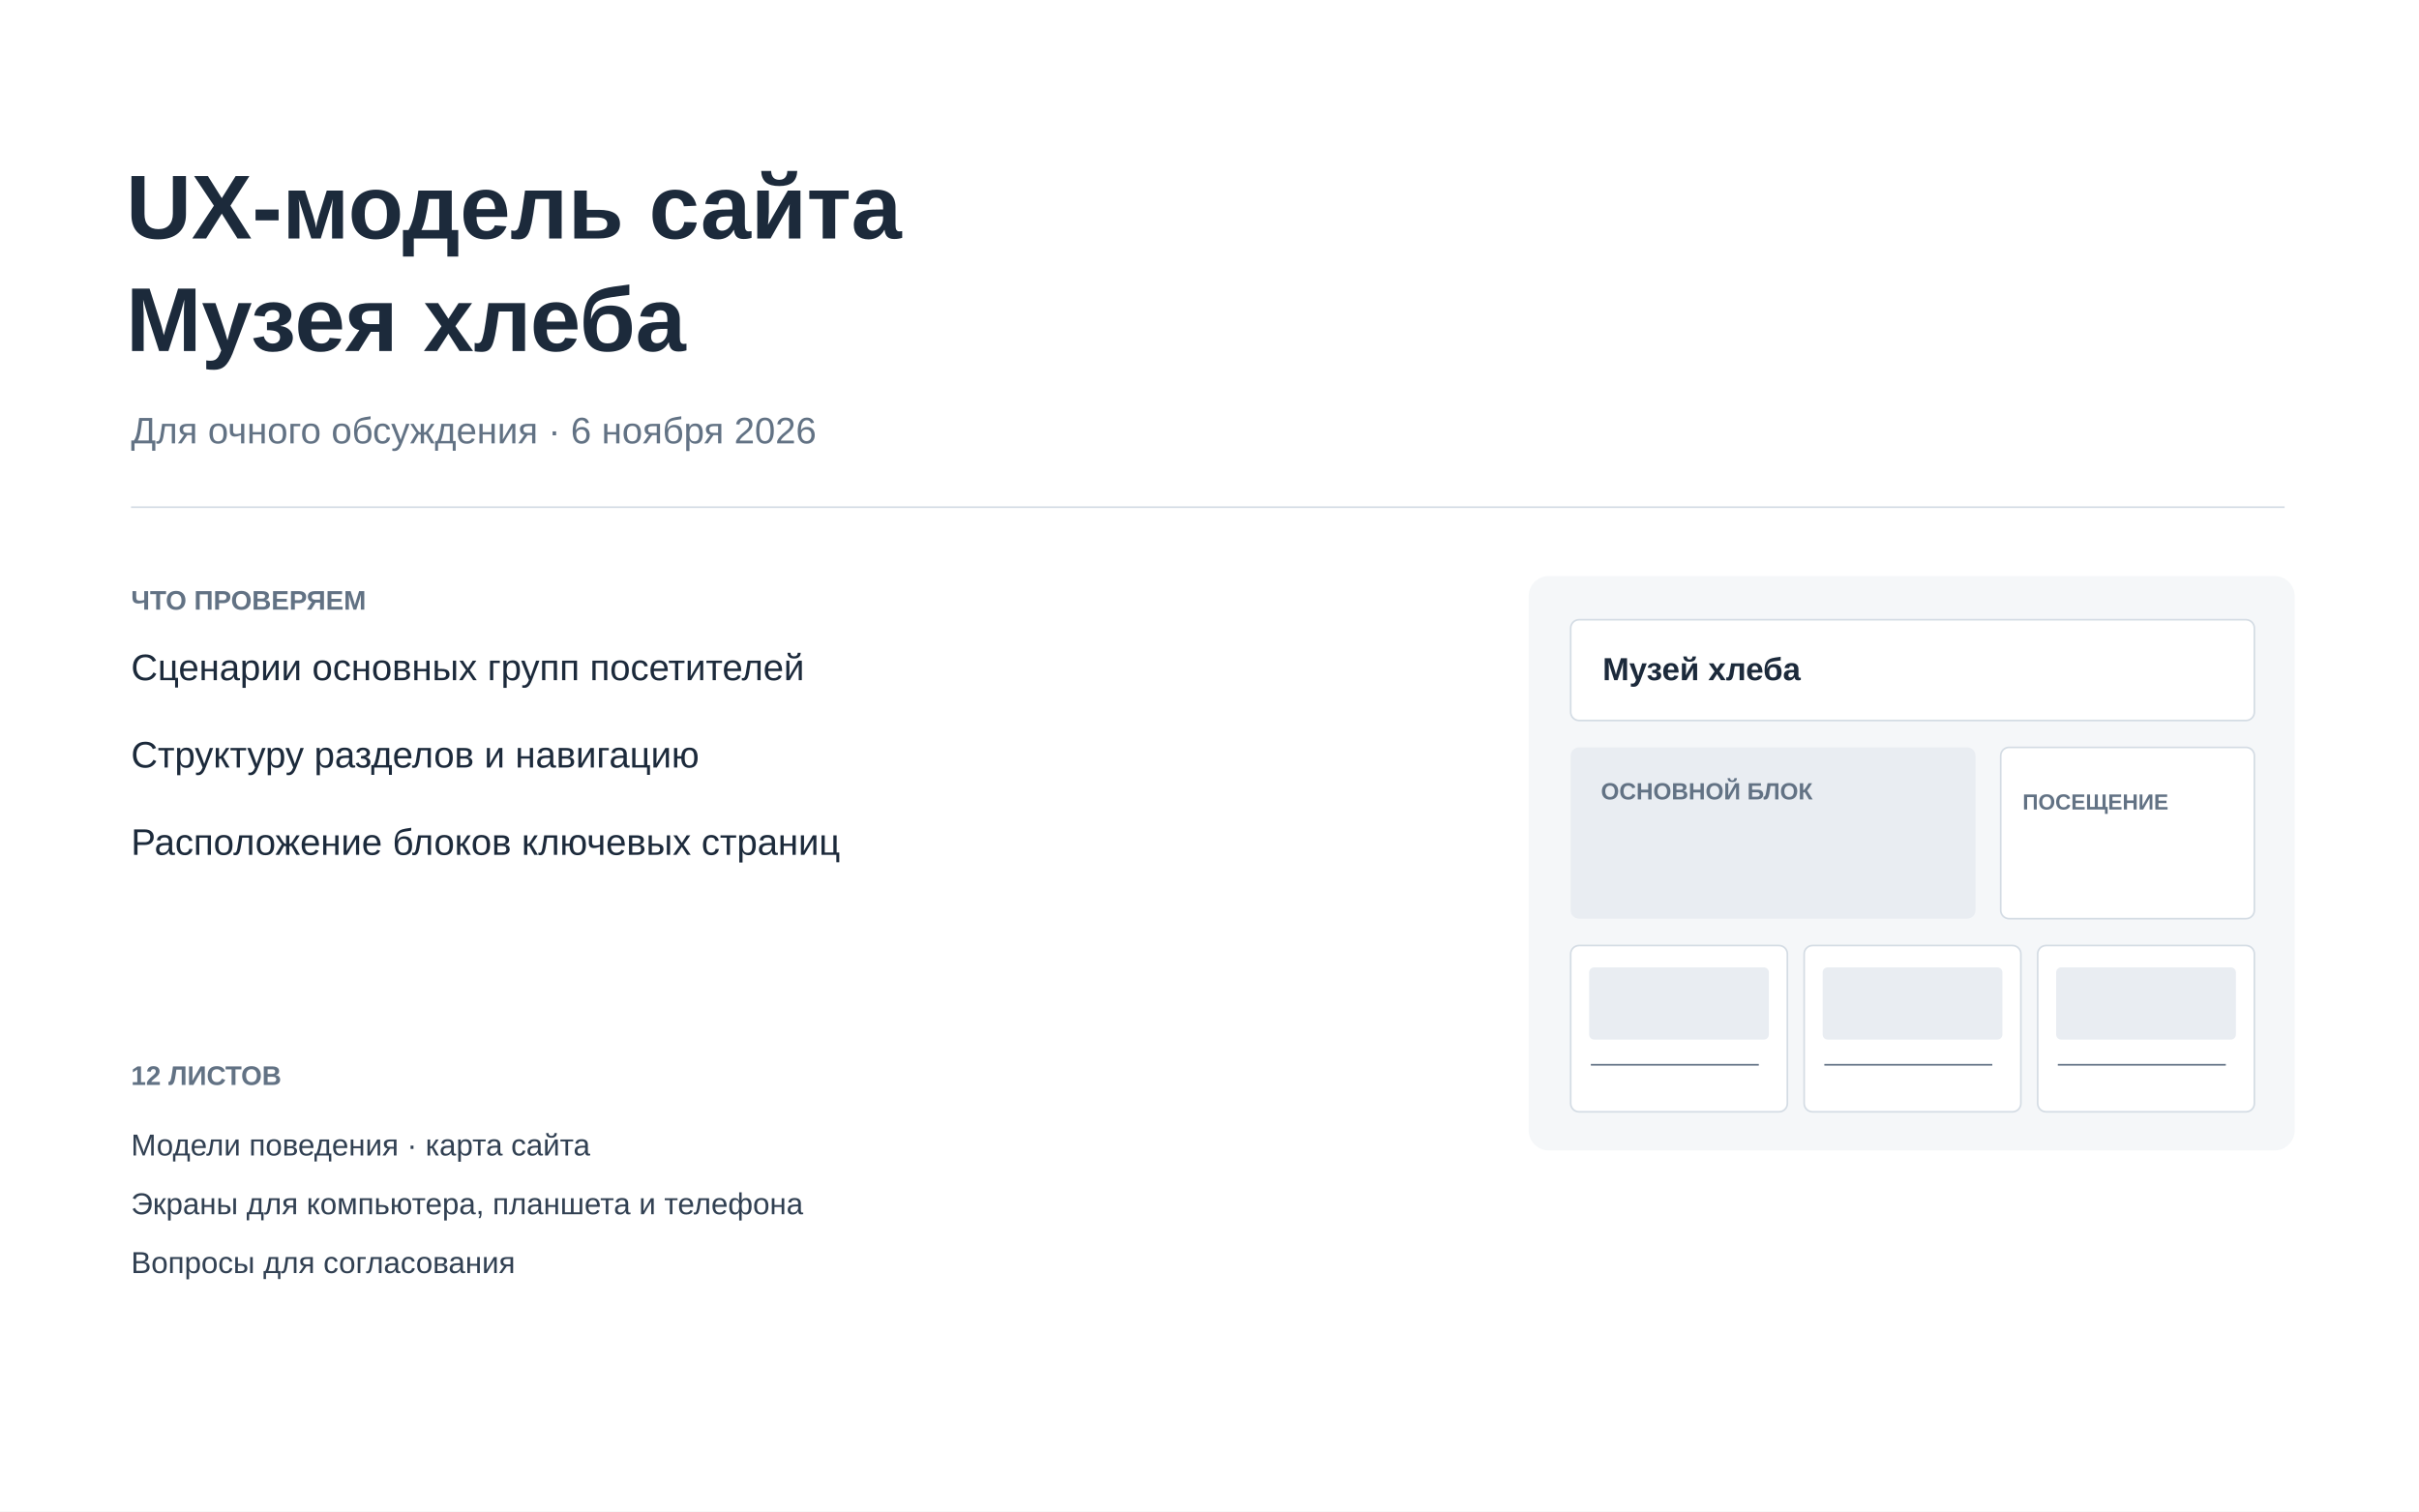
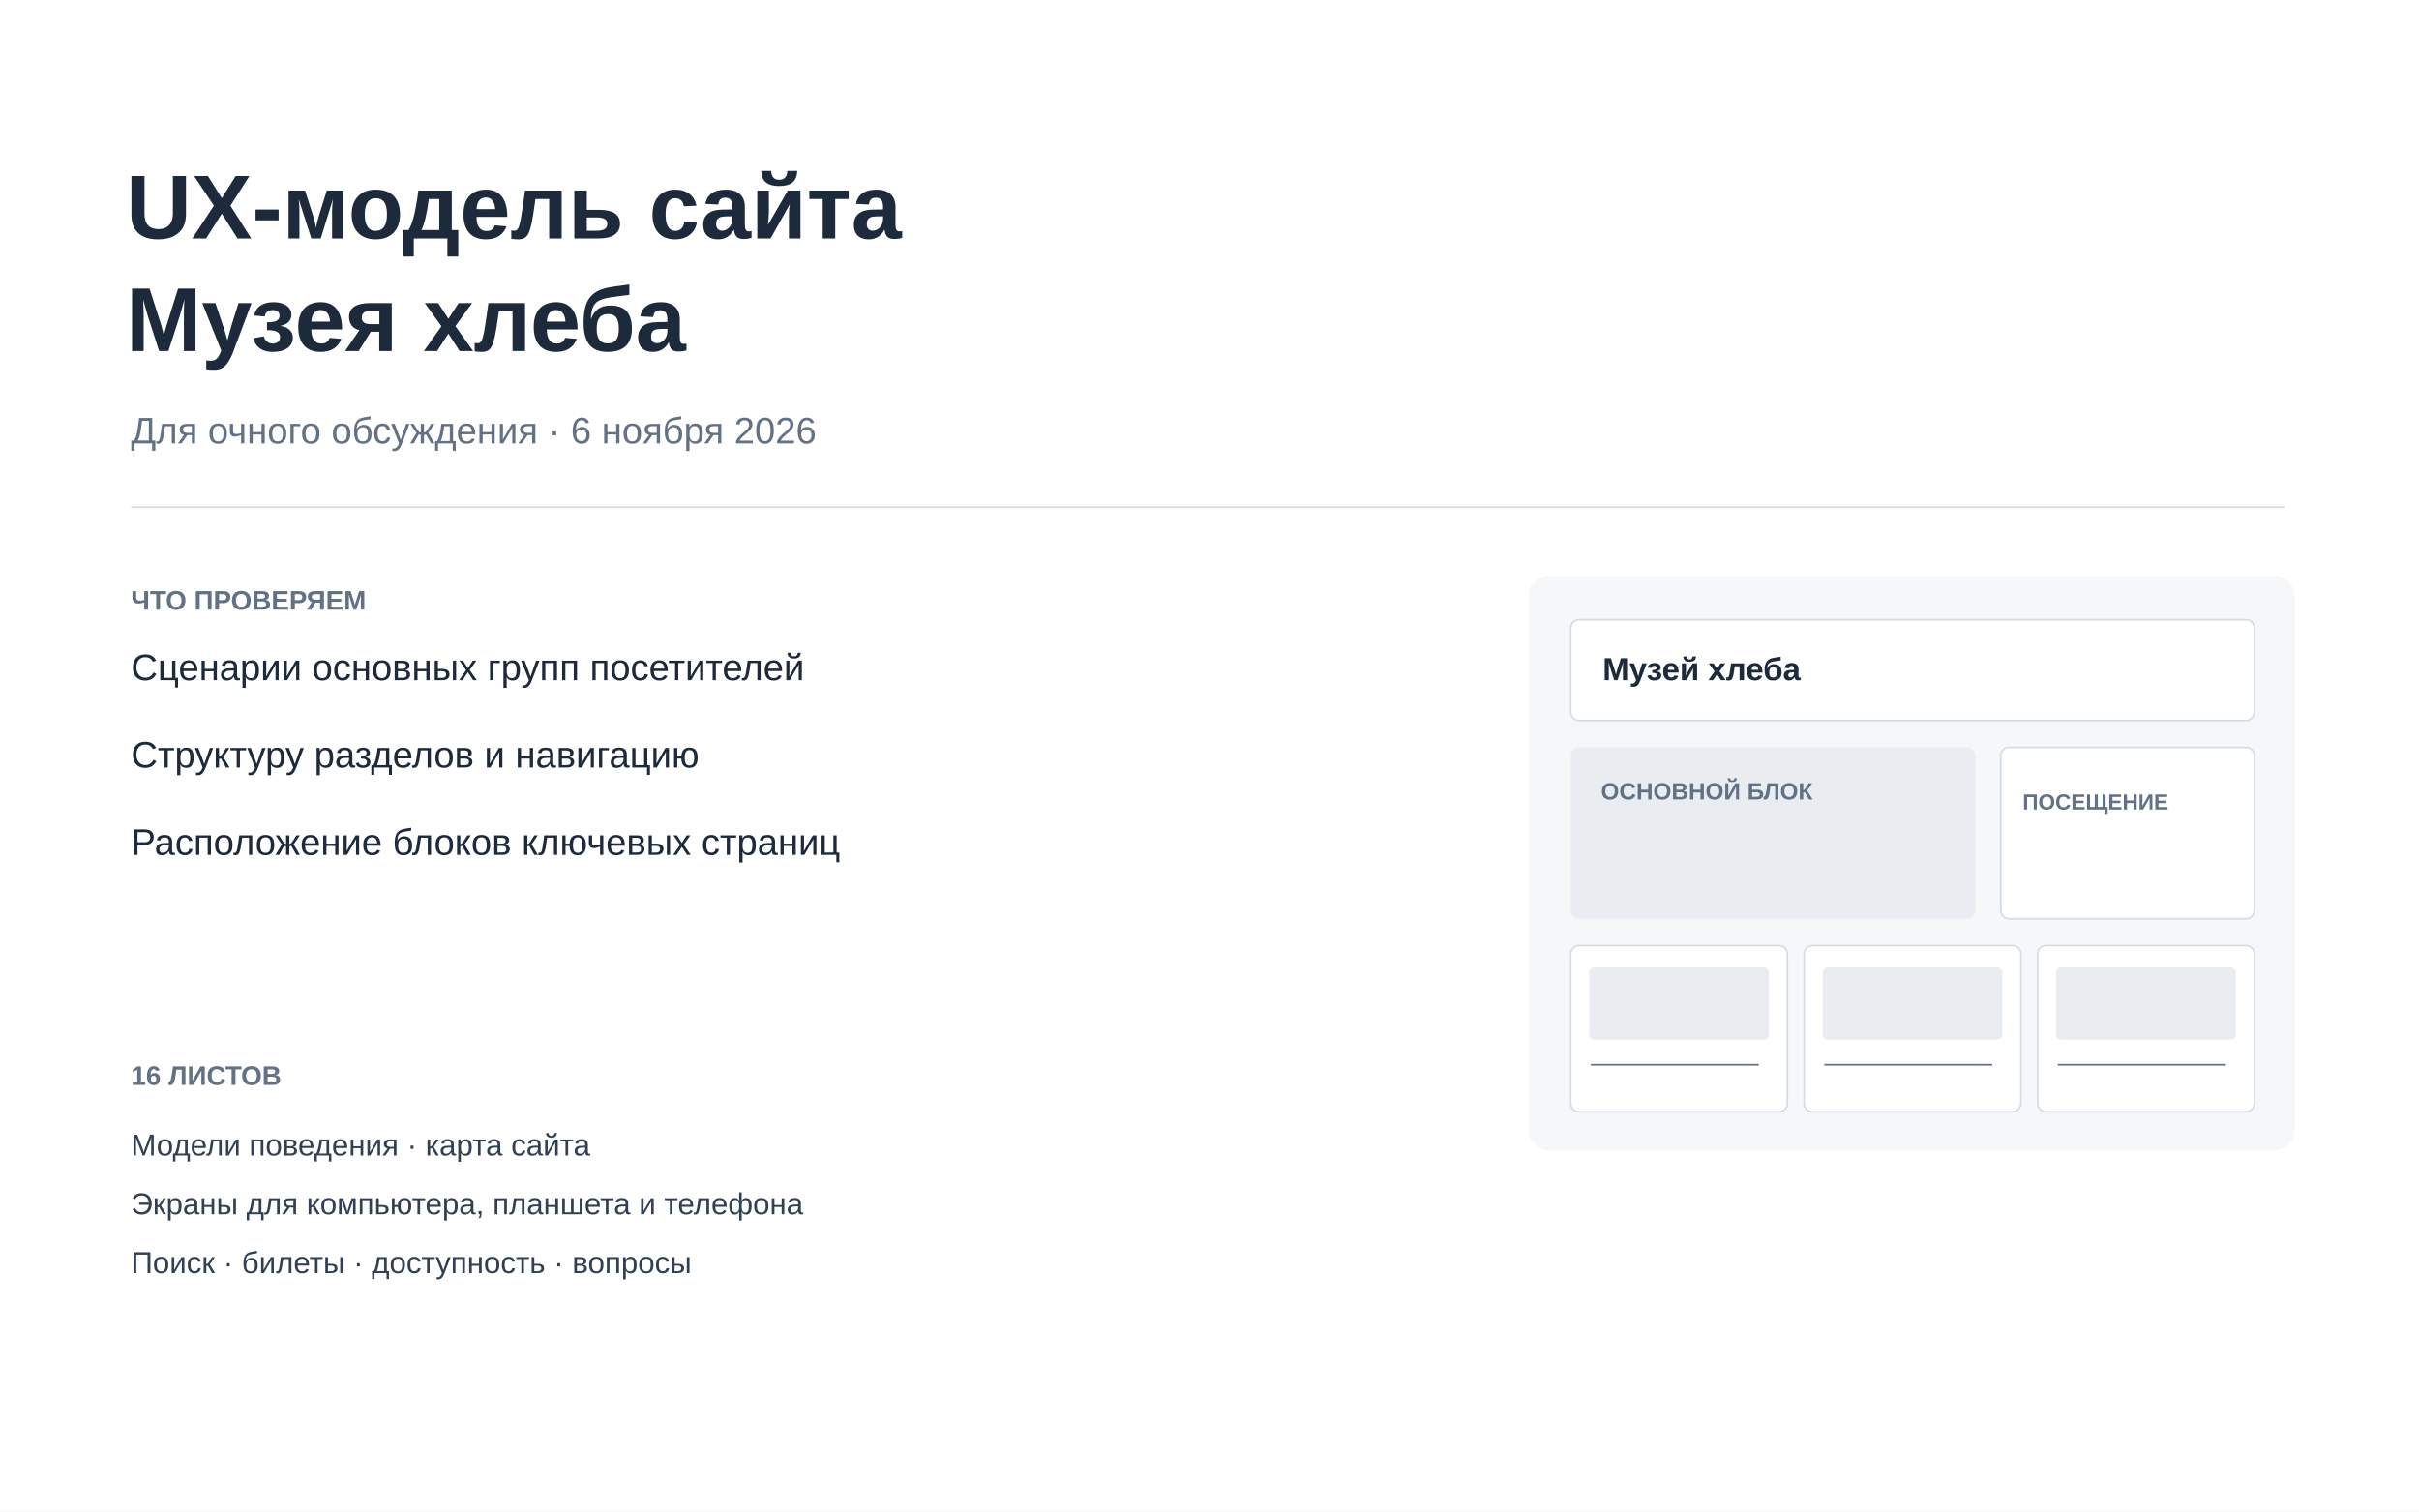
<svg xmlns="http://www.w3.org/2000/svg" width="1440" height="900" viewBox="0 0 1440 900">
  <rect x="0" y="0" width="1440" height="900" rx="0" fill="#ffffff" />
  <text x="75" y="142" font-family="Arial,Helvetica,sans-serif" font-size="54" font-weight="700" fill="#1c2a3b">UX-модель сайта</text>
  <text x="75" y="209" font-family="Arial,Helvetica,sans-serif" font-size="54" font-weight="700" fill="#1c2a3b">Музея хлеба</text>
  <text x="78" y="264" font-family="Arial,Helvetica,sans-serif" font-size="22" font-weight="400" fill="#627284">Для очного обсуждения · 6 ноября 2026</text>
  <path d="M78 302 L1360 302" stroke="#d4dce4" stroke-width="1" fill="none" />
  <text x="78" y="363" font-family="Arial,Helvetica,sans-serif" font-size="16" font-weight="700" fill="#627284">ЧТО ПРОВЕРЯЕМ</text>
  <text x="78" y="405" font-family="Arial,Helvetica,sans-serif" font-size="22" font-weight="400" fill="#1c2a3b">Сценарии основных групп посетителей</text>
  <text x="78" y="457" font-family="Arial,Helvetica,sans-serif" font-size="22" font-weight="400" fill="#1c2a3b">Структуру разделов и навигацию</text>
  <text x="78" y="509" font-family="Arial,Helvetica,sans-serif" font-size="22" font-weight="400" fill="#1c2a3b">Расположение блоков ключевых страниц</text>
-   <text x="78" y="646" font-family="Arial,Helvetica,sans-serif" font-size="16" font-weight="700" fill="#627284">12 ЛИСТОВ</text>
+   <text x="78" y="646" font-family="Arial,Helvetica,sans-serif" font-size="16" font-weight="700" fill="#627284">16 ЛИСТОВ</text>
  <text x="78" y="688" font-family="Arial,Helvetica,sans-serif" font-size="18" font-weight="400" fill="#314052">Модели поведения · карта сайта</text>
  <text x="78" y="723" font-family="Arial,Helvetica,sans-serif" font-size="18" font-weight="400" fill="#314052">Экраны для компьютера, планшета и телефона</text>
-   <text x="78" y="758" font-family="Arial,Helvetica,sans-serif" font-size="18" font-weight="400" fill="#314052">Вопросы для согласования</text>
+   <text x="78" y="758" font-family="Arial,Helvetica,sans-serif" font-size="18" font-weight="400" fill="#314052">Поиск · билеты · доступность · вопросы</text>
  <rect x="910" y="343" width="456" height="342" rx="12" fill="#f5f7f9" />
  <rect x="935" y="369" width="407" height="60" rx="5" fill="#ffffff" stroke="#d4dce4" stroke-width="1" />
  <text x="954" y="405" font-family="Arial,Helvetica,sans-serif" font-size="19" font-weight="700" fill="#1c2a3b">Музей хлеба</text>
  <rect x="935" y="445" width="241" height="102" rx="5" fill="#e9edf2" />
  <text x="953" y="476" font-family="Arial,Helvetica,sans-serif" font-size="14" font-weight="700" fill="#627284">ОСНОВНОЙ БЛОК</text>
  <rect x="1191" y="445" width="151" height="102" rx="5" fill="#ffffff" stroke="#d4dce4" stroke-width="1" />
  <text x="1204" y="482" font-family="Arial,Helvetica,sans-serif" font-size="13" font-weight="700" fill="#627284">ПОСЕЩЕНИЕ</text>
  <rect x="935" y="563" width="129" height="99" rx="5" fill="#ffffff" stroke="#d4dce4" stroke-width="1" />
  <rect x="946" y="576" width="107" height="43" rx="3" fill="#e9edf2" />
  <path d="M947 634 L1047 634" stroke="#627284" stroke-width="1" fill="none" />
  <rect x="1074" y="563" width="129" height="99" rx="5" fill="#ffffff" stroke="#d4dce4" stroke-width="1" />
  <rect x="1085" y="576" width="107" height="43" rx="3" fill="#e9edf2" />
  <path d="M1086 634 L1186 634" stroke="#627284" stroke-width="1" fill="none" />
  <rect x="1213" y="563" width="129" height="99" rx="5" fill="#ffffff" stroke="#d4dce4" stroke-width="1" />
  <rect x="1224" y="576" width="107" height="43" rx="3" fill="#e9edf2" />
  <path d="M1225 634 L1325 634" stroke="#627284" stroke-width="1" fill="none" />
</svg>
